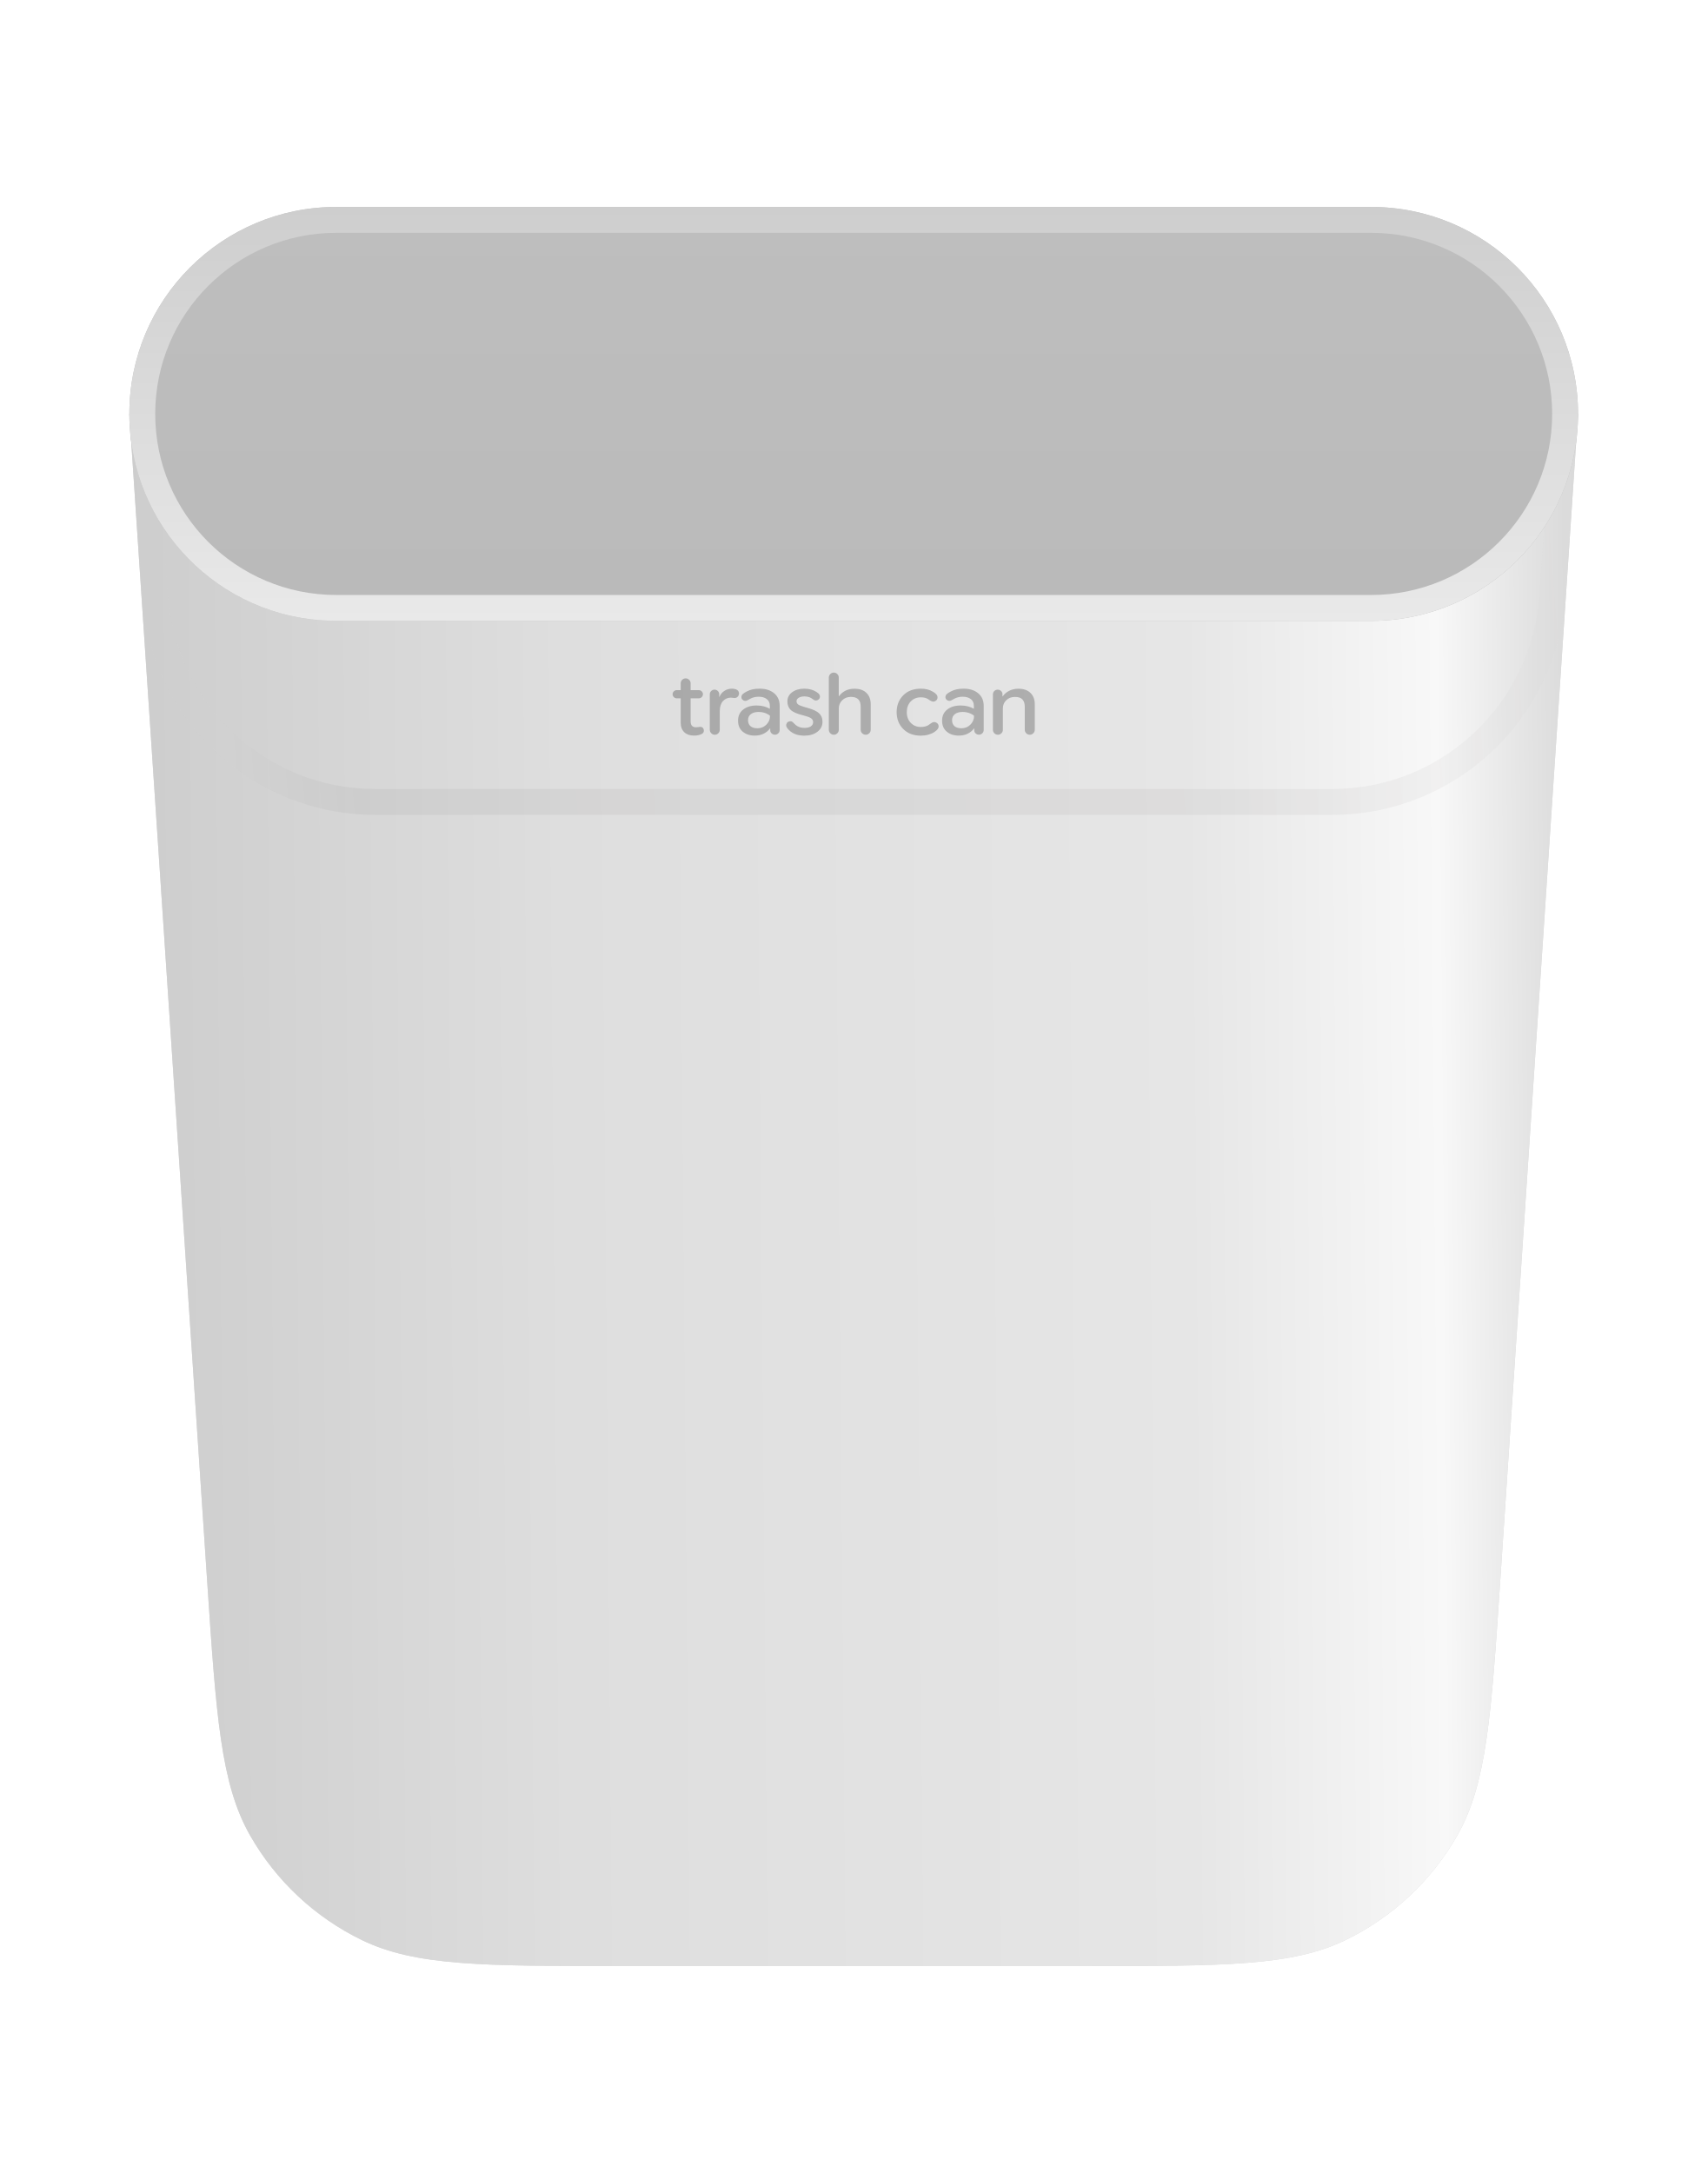
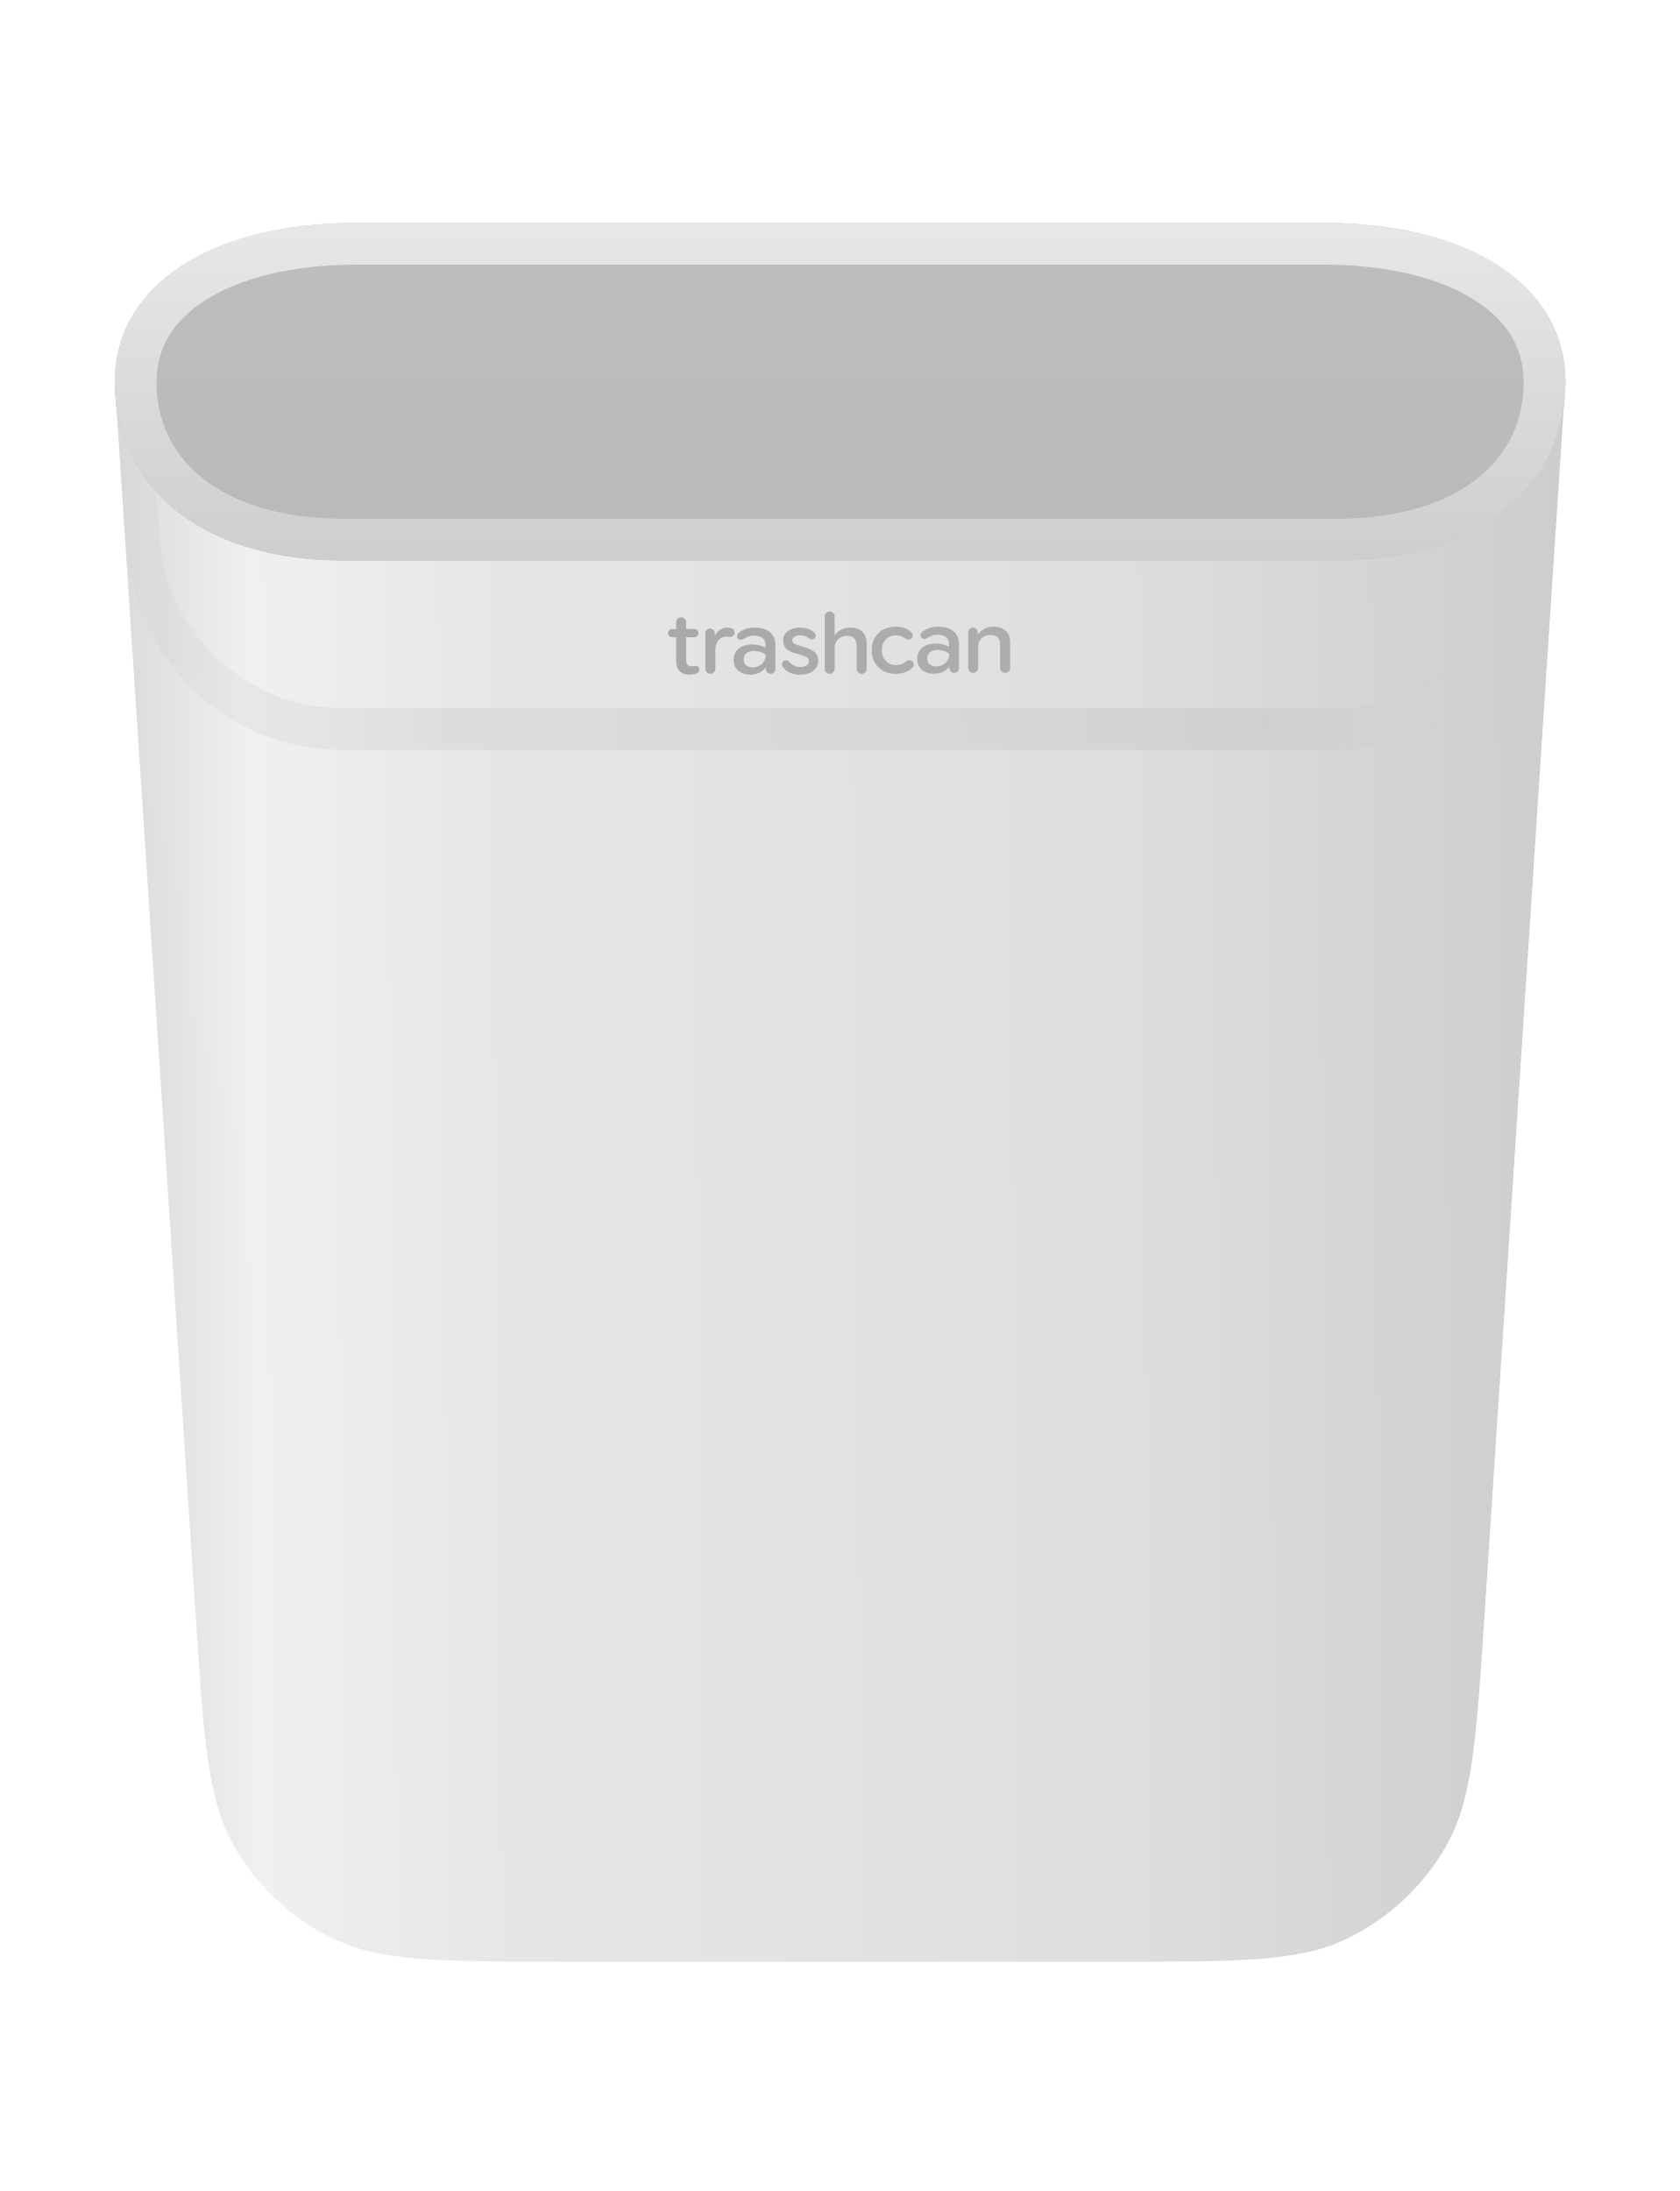
- <svg xmlns="http://www.w3.org/2000/svg" width="330" height="420" viewBox="0 0 330 420" fill="none">
-   <path d="M25 80H305L289.979 305.322C288.225 331.626 287.348 344.778 281.667 354.75C276.665 363.53 269.121 370.588 260.028 374.995C249.699 380 236.518 380 210.156 380H119.844C93.482 380 80.3 380 69.972 374.995C60.879 370.588 53.335 363.53 48.333 354.75C42.652 344.778 41.775 331.626 40.021 305.322L25 80Z" fill="#D9D9D9" />
-   <path d="M25 80H305L289.979 305.322C288.225 331.626 287.348 344.778 281.667 354.75C276.665 363.53 269.121 370.588 260.028 374.995C249.699 380 236.518 380 210.156 380H119.844C93.482 380 80.3 380 69.972 374.995C60.879 370.588 53.335 363.53 48.333 354.75C42.652 344.778 41.775 331.626 40.021 305.322L25 80Z" fill="url(#paint0_linear_201_216)" />
-   <path d="M304.994 80.178L302.494 115.178L302.493 115.177C301.021 138.961 281.303 157.5 257.471 157.5H72.529C48.689 157.5 28.965 138.949 27.505 115.153L25.007 80.178L29.993 79.822L32.493 114.822L32.494 114.834L32.495 114.847C33.794 136.005 51.331 152.5 72.529 152.5H257.471C278.669 152.5 296.207 136.005 297.505 114.847L297.506 114.834L297.507 114.822L300.007 79.822L304.994 80.178Z" fill="url(#paint1_linear_201_216)" fill-opacity="0.15" />
-   <path d="M155.459 133.11C155.944 133.11 156.373 133.165 156.743 133.271C157.113 133.373 157.449 133.519 157.754 133.711C158.059 133.898 158.261 134.073 158.359 134.238C158.463 134.403 158.499 134.584 158.467 134.775C158.434 134.961 158.336 135.108 158.179 135.22C158.021 135.337 157.859 135.395 157.69 135.396C157.522 135.39 157.376 135.34 157.256 135.244C157.142 135.149 156.991 135.048 156.807 134.941C156.627 134.83 156.428 134.746 156.211 134.692C155.999 134.634 155.751 134.605 155.469 134.604C155.001 134.604 154.628 134.697 154.355 134.878C154.085 135.053 153.951 135.272 153.95 135.532C153.95 135.766 154.048 135.972 154.243 136.147C154.445 136.318 155.056 136.544 156.074 136.821C157.097 137.093 157.834 137.436 158.286 137.847C158.742 138.257 158.969 138.801 158.97 139.482C158.97 140.292 158.642 140.945 157.983 141.44C157.33 141.936 156.496 142.188 155.483 142.188C154.858 142.187 154.323 142.107 153.877 141.953C153.431 141.799 153.042 141.585 152.715 141.313C152.396 141.038 152.18 140.793 152.065 140.581C151.951 140.362 151.923 140.153 151.982 139.961C152.042 139.77 152.152 139.622 152.314 139.521C152.488 139.426 152.667 139.388 152.847 139.409C153.026 139.425 153.176 139.509 153.296 139.653C153.416 139.792 153.582 139.951 153.794 140.132C154.012 140.308 154.263 140.446 154.546 140.547C154.829 140.643 155.149 140.688 155.508 140.688C156.008 140.688 156.41 140.592 156.709 140.396C157.008 140.193 157.158 139.925 157.158 139.595C157.158 139.255 157.016 138.99 156.729 138.804C156.44 138.617 155.925 138.433 155.19 138.252C154.042 137.969 153.252 137.622 152.822 137.212C152.398 136.802 152.188 136.253 152.188 135.566C152.188 134.836 152.495 134.242 153.11 133.789C153.725 133.337 154.508 133.111 155.459 133.11Z" fill="url(#paint2_linear_201_216)" />
-   <path d="M177.998 133.11C178.472 133.11 178.897 133.161 179.272 133.262C179.654 133.363 179.998 133.505 180.303 133.687C180.607 133.862 180.838 134.042 180.996 134.229C181.148 134.415 181.217 134.621 181.201 134.844C181.19 135.062 181.105 135.242 180.947 135.381C180.774 135.53 180.586 135.605 180.386 135.605C180.19 135.6 179.991 135.533 179.795 135.405C179.653 135.304 179.499 135.204 179.336 135.103C179.178 135.002 178.987 134.921 178.765 134.868C178.547 134.81 178.279 134.78 177.964 134.78C177.187 134.781 176.541 135.045 176.03 135.571C175.519 136.099 175.264 136.794 175.264 137.646C175.264 138.504 175.523 139.194 176.04 139.722C176.562 140.249 177.203 140.512 177.964 140.513C178.284 140.513 178.569 140.479 178.813 140.41C179.063 140.341 179.262 140.261 179.409 140.171C179.562 140.08 179.712 139.976 179.854 139.858C180.076 139.683 180.288 139.587 180.488 139.565C180.69 139.544 180.888 139.603 181.084 139.741C181.264 139.869 181.374 140.045 181.406 140.269C181.444 140.492 181.383 140.71 181.23 140.923C181.105 141.098 180.883 141.296 180.557 141.509C180.23 141.722 179.845 141.885 179.404 142.002C178.963 142.125 178.477 142.188 177.949 142.188C176.545 142.187 175.419 141.756 174.57 140.898C173.727 140.035 173.301 138.952 173.301 137.646C173.301 136.346 173.722 135.263 174.561 134.404C175.404 133.541 176.551 133.11 177.998 133.11Z" fill="url(#paint3_linear_201_216)" />
-   <path d="M132.524 131.118C132.791 131.118 133.018 131.215 133.203 131.401C133.392 131.587 133.486 131.81 133.486 132.07V133.389H135.049C135.276 133.389 135.468 133.469 135.625 133.623C135.782 133.777 135.864 133.962 135.864 134.18C135.864 134.393 135.783 134.581 135.625 134.741C135.468 134.895 135.276 134.975 135.049 134.976H133.486V139.458C133.486 139.826 133.576 140.106 133.75 140.293C133.924 140.478 134.193 140.571 134.551 140.571C134.67 140.571 134.792 140.558 134.917 140.537C135.041 140.516 135.177 140.504 135.322 140.493C135.469 140.477 135.607 140.506 135.732 140.586C135.863 140.666 135.952 140.792 136.001 140.957C136.06 141.132 136.065 141.296 136.011 141.45C135.962 141.604 135.864 141.726 135.718 141.816C135.571 141.907 135.36 141.991 135.088 142.065C134.816 142.14 134.5 142.178 134.141 142.178C133.34 142.178 132.713 141.96 132.256 141.528C131.799 141.092 131.568 140.468 131.567 139.653V134.976H130.815C130.593 134.975 130.402 134.895 130.239 134.741C130.081 134.581 130 134.393 130 134.18C130.001 133.962 130.082 133.777 130.239 133.623C130.402 133.469 130.593 133.389 130.815 133.389H131.567V132.07C131.568 131.81 131.661 131.588 131.846 131.401C132.036 131.215 132.263 131.118 132.524 131.118Z" fill="url(#paint4_linear_201_216)" />
-   <path fill-rule="evenodd" clip-rule="evenodd" d="M146.831 133.11C147.991 133.11 148.926 133.407 149.634 133.999C150.341 134.585 150.693 135.405 150.693 136.455V141.089C150.693 141.345 150.604 141.562 150.425 141.738C150.246 141.914 150.034 142.002 149.79 142.002C149.534 142.002 149.315 141.918 149.136 141.753C148.957 141.583 148.867 141.382 148.867 141.147V140.796H148.818C148.557 141.174 148.172 141.501 147.666 141.772C147.16 142.044 146.56 142.178 145.869 142.178C144.934 142.178 144.164 141.926 143.56 141.421C142.955 140.915 142.651 140.203 142.651 139.292C142.651 138.375 142.983 137.656 143.647 137.139C144.312 136.617 145.179 136.357 146.245 136.357C146.762 136.358 147.232 136.416 147.656 136.533C148.081 136.645 148.462 136.8 148.794 136.997V136.455C148.794 135.853 148.591 135.401 148.188 135.107C147.786 134.809 147.271 134.663 146.646 134.663C146.308 134.663 146.008 134.696 145.752 134.766C145.502 134.83 145.262 134.922 145.034 135.039C144.806 135.156 144.611 135.261 144.453 135.356C144.301 135.452 144.13 135.486 143.94 135.459C143.75 135.427 143.587 135.339 143.457 135.19C143.332 135.047 143.284 134.87 143.306 134.663C143.327 134.45 143.424 134.265 143.599 134.116C143.778 133.962 144.03 133.802 144.355 133.638C144.682 133.467 145.039 133.338 145.42 133.247C145.806 133.157 146.276 133.11 146.831 133.11ZM146.626 137.603C145.991 137.603 145.491 137.746 145.127 138.027C144.762 138.304 144.58 138.694 144.58 139.194C144.58 139.69 144.738 140.079 145.054 140.356C145.375 140.627 145.817 140.762 146.382 140.762C147.068 140.762 147.647 140.532 148.115 140.068C148.589 139.599 148.823 139.043 148.823 138.403V138.34C148.557 138.111 148.228 137.931 147.837 137.803C147.445 137.669 147.04 137.603 146.626 137.603Z" fill="url(#paint5_linear_201_216)" />
-   <path fill-rule="evenodd" clip-rule="evenodd" d="M186.27 133.11C187.428 133.111 188.36 133.408 189.067 133.999C189.775 134.585 190.132 135.405 190.132 136.455V141.089C190.132 141.345 190.038 141.562 189.858 141.738C189.679 141.913 189.468 142.002 189.224 142.002C188.968 142.002 188.749 141.918 188.569 141.753C188.391 141.583 188.301 141.381 188.301 141.147V140.796H188.252C187.991 141.174 187.606 141.501 187.1 141.772C186.594 142.044 185.993 142.178 185.303 142.178C184.368 142.178 183.597 141.926 182.993 141.421C182.389 140.915 182.085 140.203 182.085 139.292C182.085 138.375 182.417 137.656 183.081 137.139C183.745 136.616 184.612 136.358 185.679 136.357C186.196 136.357 186.67 136.416 187.095 136.533C187.518 136.645 187.896 136.8 188.228 136.997V136.455C188.228 135.853 188.025 135.401 187.622 135.107C187.219 134.81 186.704 134.663 186.079 134.663C185.742 134.663 185.446 134.697 185.19 134.766C184.94 134.83 184.701 134.922 184.473 135.039C184.244 135.156 184.049 135.261 183.892 135.356C183.74 135.452 183.569 135.485 183.379 135.459C183.189 135.427 183.026 135.339 182.896 135.19C182.771 135.047 182.718 134.87 182.739 134.663C182.761 134.45 182.858 134.265 183.032 134.116C183.212 133.962 183.467 133.803 183.794 133.638C184.12 133.468 184.473 133.338 184.854 133.247C185.24 133.156 185.714 133.11 186.27 133.11ZM186.064 137.603C185.428 137.603 184.925 137.745 184.561 138.027C184.196 138.304 184.014 138.694 184.014 139.194C184.014 139.69 184.172 140.079 184.487 140.356C184.808 140.628 185.255 140.762 185.82 140.762C186.505 140.761 187.081 140.531 187.549 140.068C188.022 139.599 188.262 139.043 188.262 138.403V138.34C187.995 138.111 187.663 137.931 187.271 137.803C186.879 137.67 186.477 137.603 186.064 137.603Z" fill="url(#paint6_linear_201_216)" />
-   <path d="M141.982 133.164C142.178 133.201 142.345 133.264 142.476 133.35C142.606 133.435 142.703 133.557 142.773 133.711C142.844 133.866 142.861 134.041 142.817 134.238C142.768 134.43 142.679 134.58 142.554 134.692C142.434 134.798 142.308 134.866 142.173 134.893C142.037 134.919 141.886 134.919 141.724 134.888C141.566 134.856 141.416 134.839 141.274 134.839C140.66 134.839 140.145 135.061 139.731 135.508C139.323 135.956 139.116 136.608 139.116 137.461V141.05C139.116 141.31 139.022 141.537 138.833 141.729C138.643 141.915 138.415 142.012 138.154 142.012C137.893 142.012 137.666 141.915 137.476 141.729C137.286 141.537 137.188 141.311 137.188 141.05V134.199C137.188 133.949 137.281 133.735 137.461 133.56C137.64 133.384 137.851 133.296 138.096 133.296C138.346 133.296 138.561 133.379 138.735 133.55C138.914 133.72 139.004 133.926 139.004 134.165V134.692H139.058C139.237 134.224 139.546 133.843 139.98 133.55C140.421 133.257 140.908 133.111 141.436 133.11C141.609 133.11 141.792 133.127 141.982 133.164Z" fill="url(#paint7_linear_201_216)" />
-   <path d="M161.157 130C161.419 130 161.646 130.092 161.831 130.278C162.021 130.465 162.114 130.691 162.114 130.952V134.551H162.173C162.456 134.14 162.849 133.797 163.35 133.525C163.856 133.254 164.46 133.12 165.161 133.12C166.152 133.12 166.921 133.387 167.466 133.926C168.015 134.458 168.291 135.192 168.291 136.123V141.05C168.291 141.316 168.193 141.542 168.003 141.729C167.812 141.915 167.586 142.012 167.324 142.012C167.058 142.011 166.831 141.915 166.641 141.729C166.45 141.542 166.353 141.316 166.353 141.05V136.582C166.353 135.943 166.195 135.465 165.874 135.156C165.558 134.847 165.088 134.693 164.468 134.692C163.782 134.692 163.219 134.914 162.778 135.352C162.343 135.788 162.124 136.311 162.124 136.924V141.05C162.124 141.316 162.026 141.542 161.836 141.729C161.651 141.915 161.424 142.012 161.157 142.012C160.897 142.011 160.673 141.915 160.483 141.729C160.293 141.542 160.195 141.316 160.195 141.05V130.952C160.195 130.691 160.293 130.465 160.483 130.278C160.673 130.093 160.898 130.001 161.157 130Z" fill="url(#paint8_linear_201_216)" />
-   <path d="M196.841 133.12C197.841 133.12 198.615 133.388 199.165 133.926C199.72 134.458 200 135.191 200 136.123V141.05C200 141.316 199.902 141.542 199.712 141.729C199.522 141.915 199.299 142.011 199.038 142.012C198.771 142.012 198.54 141.915 198.35 141.729C198.16 141.542 198.066 141.316 198.066 141.05V136.587C198.066 135.985 197.916 135.52 197.617 135.195C197.323 134.865 196.84 134.702 196.172 134.702C195.497 134.702 194.938 134.912 194.497 135.332C194.056 135.753 193.833 136.289 193.833 136.934V141.05C193.833 141.316 193.739 141.542 193.55 141.729C193.365 141.915 193.138 142.012 192.871 142.012C192.61 142.012 192.383 141.915 192.192 141.729C192.003 141.542 191.909 141.316 191.909 141.05V134.204C191.91 133.954 191.999 133.74 192.178 133.564C192.363 133.384 192.582 133.296 192.832 133.296C193.082 133.296 193.297 133.38 193.477 133.55C193.661 133.72 193.755 133.926 193.755 134.165V134.59H193.804C194.103 134.148 194.516 133.792 195.044 133.525C195.572 133.254 196.172 133.12 196.841 133.12Z" fill="url(#paint9_linear_201_216)" />
-   <path d="M265 40C287.091 40 305 57.909 305 80C305 102.091 287.091 120 265 120H65C42.909 120 25 102.091 25 80C25 57.909 42.909 40 65 40H265Z" fill="url(#paint10_linear_201_216)" />
-   <path fill-rule="evenodd" clip-rule="evenodd" d="M265 40C287.091 40 305 57.909 305 80C305 102.091 287.091 120 265 120H65L63.968 119.987C42.353 119.44 25 101.746 25 80C25 57.909 42.909 40 65 40H265ZM65 45C45.67 45 30 60.67 30 80C30 99.33 45.67 115 65 115H265C284.33 115 300 99.33 300 80C300 60.67 284.33 45 265 45H65Z" fill="url(#paint11_linear_201_216)" />
+ <svg xmlns="http://www.w3.org/2000/svg" width="322" height="420" viewBox="0 0 322 420" fill="none">
+   <path d="M284.544 310.255C283.024 333.426 282.263 345.012 277.267 353.798C272.868 361.533 266.227 367.753 258.221 371.636C249.127 376.046 237.516 376.047 214.295 376.047H107.797C84.576 376.047 72.965 376.046 63.871 371.636C55.865 367.753 49.223 361.533 44.824 353.798C39.828 345.012 39.068 333.426 37.548 310.255L22 73.256H300.091L284.544 310.255Z" fill="url(#paint0_linear_205_31)" />
+   <path d="M30.59 102.876L30.594 102.933C31.848 121.403 47.197 135.744 65.71 135.744H256.07C274.515 135.744 289.819 121.482 291.118 103.084L291.12 103.061L291.122 103.038L293.738 71.207L300 72L298 103.5L298.001 103.501C296.406 126.089 278.714 143.744 256.07 143.744H65.71C43.008 143.744 25.567 126.142 24 103.5L22 72L27.973 71.044L30.59 102.876Z" fill="url(#paint1_linear_205_31)" fill-opacity="0.15" />
+   <path d="M153.38 120.305C153.862 120.305 154.289 120.359 154.657 120.465C155.025 120.566 155.359 120.712 155.662 120.903C155.965 121.088 156.167 121.263 156.264 121.427C156.367 121.592 156.403 121.771 156.371 121.962C156.338 122.147 156.241 122.293 156.085 122.404C155.928 122.521 155.767 122.579 155.599 122.579C155.431 122.574 155.286 122.524 155.167 122.428C155.053 122.333 154.904 122.233 154.72 122.127C154.542 122.016 154.344 121.932 154.128 121.879C153.917 121.821 153.671 121.792 153.39 121.792C152.925 121.792 152.554 121.884 152.283 122.064C152.014 122.239 151.881 122.456 151.88 122.715C151.88 122.948 151.977 123.153 152.172 123.328C152.372 123.497 152.98 123.722 153.992 123.998C155.009 124.269 155.742 124.61 156.191 125.019C156.645 125.427 156.871 125.969 156.871 126.647C156.871 127.453 156.545 128.102 155.89 128.595C155.241 129.089 154.412 129.339 153.405 129.339C152.783 129.339 152.251 129.259 151.808 129.106C151.364 128.952 150.977 128.74 150.652 128.469C150.335 128.195 150.12 127.951 150.006 127.74C149.893 127.523 149.864 127.314 149.924 127.123C149.984 126.933 150.093 126.786 150.254 126.685C150.427 126.59 150.605 126.553 150.783 126.574C150.962 126.59 151.111 126.673 151.23 126.817C151.349 126.954 151.514 127.113 151.725 127.293C151.942 127.468 152.191 127.605 152.473 127.706C152.754 127.801 153.072 127.847 153.429 127.847C153.927 127.847 154.326 127.751 154.623 127.555C154.921 127.354 155.07 127.087 155.07 126.758C155.07 126.42 154.928 126.157 154.643 125.971C154.356 125.785 153.844 125.602 153.113 125.422C151.972 125.141 151.187 124.795 150.759 124.387C150.337 123.979 150.128 123.433 150.128 122.749C150.128 122.022 150.434 121.431 151.045 120.98C151.656 120.53 152.435 120.305 153.38 120.305Z" fill="url(#paint2_linear_205_31)" />
+   <path d="M171.769 120.13C172.239 120.13 172.662 120.18 173.036 120.281C173.415 120.381 173.757 120.523 174.06 120.703C174.362 120.878 174.593 121.058 174.749 121.243C174.901 121.428 174.969 121.633 174.953 121.855C174.943 122.072 174.858 122.252 174.701 122.39C174.528 122.538 174.342 122.613 174.143 122.613C173.948 122.608 173.75 122.541 173.555 122.414C173.415 122.313 173.261 122.213 173.099 122.113C172.942 122.012 172.752 121.932 172.531 121.879C172.315 121.821 172.048 121.792 171.735 121.792C170.962 121.792 170.32 122.055 169.812 122.579C169.303 123.104 169.05 123.796 169.05 124.644C169.05 125.498 169.308 126.185 169.822 126.71C170.341 127.235 170.978 127.497 171.735 127.497C172.053 127.497 172.336 127.464 172.579 127.395C172.828 127.326 173.026 127.247 173.172 127.157C173.323 127.067 173.473 126.963 173.613 126.846C173.834 126.672 174.045 126.576 174.245 126.554C174.445 126.533 174.642 126.591 174.837 126.729C175.015 126.857 175.125 127.031 175.157 127.254C175.195 127.476 175.134 127.694 174.982 127.905C174.858 128.08 174.637 128.277 174.313 128.488C173.988 128.7 173.605 128.863 173.167 128.979C172.728 129.101 172.245 129.164 171.72 129.164C170.324 129.164 169.205 128.735 168.361 127.881C167.522 127.022 167.099 125.943 167.098 124.644C167.098 123.35 167.517 122.272 168.351 121.418C169.19 120.559 170.33 120.13 171.769 120.13Z" fill="url(#paint3_linear_205_31)" />
+   <path d="M130.578 118.322C130.843 118.322 131.069 118.419 131.253 118.604C131.441 118.789 131.534 119.011 131.534 119.27V120.582H133.088C133.314 120.582 133.504 120.662 133.661 120.815C133.817 120.968 133.898 121.153 133.899 121.369C133.899 121.581 133.818 121.769 133.661 121.928C133.504 122.081 133.314 122.161 133.088 122.161H131.534V126.622C131.534 126.988 131.623 127.268 131.797 127.453C131.97 127.638 132.237 127.73 132.593 127.73C132.711 127.73 132.833 127.717 132.957 127.696C133.08 127.675 133.215 127.663 133.36 127.653C133.506 127.637 133.643 127.666 133.768 127.745C133.897 127.824 133.986 127.95 134.035 128.114C134.094 128.289 134.098 128.452 134.044 128.605C133.996 128.758 133.898 128.879 133.753 128.969C133.607 129.06 133.397 129.143 133.127 129.217C132.856 129.292 132.542 129.329 132.185 129.329C131.389 129.329 130.766 129.113 130.311 128.683C129.857 128.248 129.627 127.627 129.627 126.817V122.161H128.879C128.658 122.161 128.468 122.081 128.306 121.928C128.149 121.769 128.068 121.581 128.068 121.369C128.069 121.153 128.15 120.968 128.306 120.815C128.468 120.662 128.658 120.582 128.879 120.582H129.627V119.27C129.627 119.011 129.72 118.789 129.903 118.604C130.093 118.418 130.318 118.322 130.578 118.322Z" fill="url(#paint4_linear_205_31)" />
+   <path fill-rule="evenodd" clip-rule="evenodd" d="M144.802 120.305C145.955 120.305 146.885 120.6 147.589 121.189C148.292 121.773 148.642 122.589 148.642 123.634V128.245C148.642 128.5 148.554 128.717 148.375 128.892C148.197 129.066 147.987 129.154 147.744 129.154C147.49 129.154 147.272 129.071 147.094 128.906C146.915 128.737 146.827 128.537 146.827 128.304V127.954H146.778C146.518 128.331 146.136 128.655 145.632 128.926C145.129 129.196 144.533 129.329 143.846 129.329C142.916 129.329 142.15 129.078 141.55 128.576C140.949 128.072 140.647 127.364 140.647 126.457C140.647 125.545 140.977 124.829 141.637 124.314C142.297 123.795 143.159 123.536 144.22 123.536C144.733 123.537 145.201 123.595 145.623 123.711C146.045 123.823 146.424 123.977 146.754 124.173V123.634C146.754 123.034 146.552 122.584 146.152 122.292C145.752 121.996 145.239 121.85 144.618 121.85C144.282 121.85 143.984 121.883 143.729 121.952C143.481 122.016 143.242 122.108 143.016 122.224C142.789 122.341 142.595 122.445 142.438 122.54C142.287 122.635 142.117 122.669 141.928 122.642C141.739 122.61 141.577 122.523 141.448 122.375C141.324 122.232 141.276 122.056 141.297 121.85C141.319 121.638 141.415 121.454 141.588 121.306C141.767 121.153 142.018 120.994 142.341 120.83C142.666 120.66 143.02 120.531 143.399 120.441C143.783 120.351 144.251 120.305 144.802 120.305ZM144.598 124.776C143.967 124.776 143.47 124.918 143.108 125.198C142.746 125.474 142.565 125.862 142.564 126.36C142.564 126.853 142.721 127.241 143.035 127.516C143.354 127.786 143.794 127.92 144.356 127.92C145.038 127.92 145.614 127.691 146.079 127.23C146.55 126.763 146.783 126.209 146.783 125.573V125.509C146.518 125.282 146.192 125.102 145.802 124.975C145.413 124.842 145.01 124.776 144.598 124.776Z" fill="url(#paint5_linear_205_31)" />
+   <path fill-rule="evenodd" clip-rule="evenodd" d="M179.993 120.13C181.144 120.13 182.071 120.426 182.774 121.014C183.478 121.598 183.833 122.414 183.833 123.459V128.07C183.833 128.325 183.739 128.542 183.561 128.717C183.382 128.891 183.173 128.979 182.93 128.979C182.675 128.979 182.458 128.896 182.279 128.731C182.102 128.562 182.012 128.361 182.012 128.129V127.779H181.964C181.704 128.155 181.321 128.48 180.818 128.751C180.315 129.021 179.718 129.154 179.031 129.154C178.101 129.154 177.335 128.904 176.735 128.401C176.134 127.897 175.832 127.189 175.832 126.282C175.832 125.37 176.162 124.654 176.822 124.139C177.483 123.619 178.345 123.362 179.405 123.362C179.919 123.362 180.391 123.42 180.813 123.536C181.234 123.648 181.61 123.802 181.939 123.998V123.459C181.939 122.859 181.738 122.409 181.337 122.117C180.937 121.821 180.425 121.675 179.803 121.675C179.468 121.675 179.174 121.709 178.92 121.777C178.671 121.841 178.433 121.933 178.206 122.049C177.979 122.166 177.785 122.27 177.628 122.365C177.477 122.46 177.307 122.493 177.119 122.467C176.929 122.436 176.768 122.348 176.638 122.2C176.514 122.057 176.461 121.882 176.483 121.675C176.504 121.463 176.601 121.28 176.774 121.131C176.952 120.977 177.206 120.819 177.531 120.655C177.855 120.485 178.207 120.356 178.585 120.266C178.969 120.176 179.44 120.13 179.993 120.13ZM179.789 124.601C179.155 124.601 178.656 124.742 178.293 125.024C177.931 125.299 177.75 125.687 177.75 126.185C177.75 126.678 177.907 127.066 178.221 127.342C178.54 127.612 178.983 127.745 179.546 127.745C180.227 127.744 180.8 127.515 181.264 127.055C181.735 126.588 181.973 126.034 181.973 125.398V125.335C181.708 125.106 181.377 124.927 180.988 124.8C180.599 124.668 180.199 124.601 179.789 124.601Z" fill="url(#paint6_linear_205_31)" />
+   <path d="M139.982 120.358C140.176 120.395 140.342 120.458 140.472 120.543C140.601 120.628 140.698 120.749 140.768 120.903C140.838 121.056 140.855 121.231 140.812 121.427C140.763 121.618 140.674 121.768 140.55 121.879C140.431 121.985 140.306 122.052 140.171 122.079C140.036 122.105 139.886 122.105 139.724 122.074C139.568 122.042 139.418 122.025 139.278 122.025C138.667 122.025 138.155 122.246 137.744 122.691C137.338 123.137 137.132 123.786 137.132 124.635V128.207C137.132 128.466 137.039 128.691 136.85 128.882C136.661 129.068 136.435 129.164 136.175 129.164C135.916 129.164 135.69 129.068 135.501 128.882C135.312 128.691 135.214 128.466 135.214 128.207V121.389C135.214 121.139 135.307 120.927 135.486 120.752C135.665 120.577 135.874 120.49 136.117 120.49C136.366 120.49 136.58 120.572 136.753 120.742C136.931 120.912 137.02 121.117 137.02 121.355V121.879H137.074C137.252 121.413 137.559 121.034 137.991 120.742C138.429 120.451 138.913 120.305 139.438 120.305C139.611 120.305 139.793 120.321 139.982 120.358Z" fill="url(#paint7_linear_205_31)" />
+   <path d="M159.046 117.209C159.306 117.209 159.532 117.301 159.716 117.486C159.905 117.672 159.997 117.897 159.997 118.157V121.738H160.056C160.337 121.33 160.728 120.989 161.226 120.718C161.729 120.448 162.329 120.315 163.027 120.315C164.012 120.315 164.777 120.581 165.318 121.116C165.864 121.647 166.138 122.376 166.139 123.303V128.207C166.139 128.471 166.041 128.696 165.852 128.882C165.663 129.068 165.437 129.164 165.177 129.164C164.913 129.164 164.687 129.067 164.498 128.882C164.308 128.696 164.211 128.472 164.211 128.207V123.76C164.211 123.124 164.054 122.649 163.735 122.341C163.422 122.033 162.954 121.879 162.337 121.879C161.655 121.879 161.096 122.1 160.658 122.535C160.225 122.97 160.007 123.491 160.007 124.1V128.207C160.007 128.472 159.91 128.696 159.721 128.882C159.537 129.068 159.311 129.164 159.046 129.164C158.787 129.163 158.565 129.067 158.376 128.882C158.187 128.696 158.09 128.472 158.09 128.207V118.157C158.09 117.897 158.186 117.672 158.376 117.486C158.564 117.302 158.788 117.21 159.046 117.209Z" fill="url(#paint8_linear_205_31)" />
+   <path d="M190.503 120.14C191.498 120.14 192.267 120.407 192.814 120.941C193.365 121.472 193.643 122.201 193.644 123.128V128.032C193.644 128.297 193.547 128.521 193.357 128.707C193.168 128.892 192.946 128.989 192.687 128.989C192.422 128.989 192.192 128.893 192.003 128.707C191.814 128.522 191.721 128.296 191.721 128.032V123.59C191.721 122.991 191.572 122.528 191.275 122.205C190.983 121.877 190.502 121.714 189.838 121.714C189.167 121.714 188.611 121.923 188.173 122.341C187.734 122.76 187.512 123.293 187.512 123.935V128.032C187.512 128.296 187.419 128.522 187.231 128.707C187.047 128.893 186.821 128.989 186.556 128.989C186.296 128.989 186.071 128.893 185.881 128.707C185.693 128.522 185.6 128.296 185.6 128.032V121.218C185.6 120.97 185.688 120.756 185.867 120.582C186.05 120.402 186.269 120.315 186.517 120.315C186.765 120.315 186.98 120.398 187.158 120.567C187.341 120.737 187.434 120.942 187.435 121.18V121.602H187.483C187.781 121.162 188.192 120.808 188.716 120.543C189.241 120.273 189.838 120.14 190.503 120.14Z" fill="url(#paint9_linear_205_31)" />
+   <path d="M253.743 42.732C281.142 42.733 300.091 54.376 300.091 73.256C300.091 92.136 284.801 107.441 256.183 107.441H65.909C37.291 107.441 22 92.136 22 73.256C22 54.376 40.95 42.733 68.349 42.732H253.743Z" fill="url(#paint10_linear_205_31)" />
+   <path fill-rule="evenodd" clip-rule="evenodd" d="M253.743 42.732C281.142 42.733 300.091 54.376 300.091 73.256L300.08 74.138C299.61 92.611 284.355 107.441 256.183 107.441H65.909L64.577 107.431C37.257 106.97 22.473 92.317 22.011 74.138L22 73.256C22 54.671 40.362 43.098 67.07 42.741L68.349 42.732H253.743ZM68.349 50.732C55.648 50.733 45.718 53.451 39.239 57.635C33.011 61.657 30 66.923 30 73.256C30 80.4 32.828 86.671 38.353 91.291C43.976 95.991 52.981 99.441 65.909 99.441H256.182C269.109 99.441 278.115 95.991 283.737 91.291C289.263 86.671 292.091 80.4 292.091 73.256C292.091 66.922 289.08 61.657 282.852 57.635C276.372 53.451 266.443 50.732 253.742 50.732H68.349Z" fill="url(#paint11_linear_205_31)" />
  <defs>
-     <linearGradient id="paint0_linear_201_216" x1="305" y1="210" x2="25.021" y2="212.442" gradientUnits="userSpaceOnUse">
-       <stop stop-color="#D9D9D9" />
-       <stop offset="0.095" stop-color="#F8F8F8" />
-       <stop offset="0.269" stop-color="#E6E6E6" />
-       <stop offset="0.699" stop-color="#DEDEDE" />
-       <stop offset="1" stop-color="#CDCDCD" />
+     <linearGradient id="paint0_linear_205_31" x1="300.091" y1="209.389" x2="22.022" y2="211.846" gradientUnits="userSpaceOnUse">
+       <stop stop-color="#CDCDCD" />
+       <stop offset="0.301" stop-color="#DEDEDE" />
+       <stop offset="0.731" stop-color="#E6E6E6" />
+       <stop offset="0.905" stop-color="#F0F0F0" />
+       <stop offset="1" stop-color="#D9D9D9" />
    </linearGradient>
-     <linearGradient id="paint1_linear_201_216" x1="32.993" y1="498.181" x2="337.245" y2="473.519" gradientUnits="userSpaceOnUse">
-       <stop stop-color="#CECECE" />
-       <stop offset="0.13" stop-color="#CECECE" />
-       <stop offset="0.212" stop-color="#999999" />
-       <stop offset="0.764" stop-color="#A8A4A4" />
-       <stop offset="1" stop-color="#DFDFDF" />
+     <linearGradient id="paint1_linear_205_31" x1="28.044" y1="491.904" x2="334.148" y2="466.431" gradientUnits="userSpaceOnUse">
+       <stop stop-color="#DFDFDF" />
+       <stop offset="0.236" stop-color="#A8A4A4" />
+       <stop offset="0.788" stop-color="#999999" />
+       <stop offset="0.87" stop-color="#CECECE" />
+       <stop offset="1" stop-color="#CECECE" />
    </linearGradient>
-     <linearGradient id="paint2_linear_201_216" x1="25" y1="210" x2="305" y2="210" gradientUnits="userSpaceOnUse">
+     <linearGradient id="paint2_linear_205_31" x1="22" y1="209.39" x2="317.143" y2="209.39" gradientUnits="userSpaceOnUse">
      <stop stop-color="#A3A3A3" />
      <stop offset="1" stop-color="#B4B4B4" />
    </linearGradient>
-     <linearGradient id="paint3_linear_201_216" x1="25" y1="210" x2="305" y2="210" gradientUnits="userSpaceOnUse">
+     <linearGradient id="paint3_linear_205_31" x1="22" y1="209.39" x2="317.143" y2="209.39" gradientUnits="userSpaceOnUse">
      <stop stop-color="#A3A3A3" />
      <stop offset="1" stop-color="#B4B4B4" />
    </linearGradient>
-     <linearGradient id="paint4_linear_201_216" x1="25" y1="210" x2="305" y2="210" gradientUnits="userSpaceOnUse">
+     <linearGradient id="paint4_linear_205_31" x1="22" y1="209.39" x2="317.143" y2="209.39" gradientUnits="userSpaceOnUse">
      <stop stop-color="#A3A3A3" />
      <stop offset="1" stop-color="#B4B4B4" />
    </linearGradient>
-     <linearGradient id="paint5_linear_201_216" x1="25" y1="210" x2="305" y2="210" gradientUnits="userSpaceOnUse">
+     <linearGradient id="paint5_linear_205_31" x1="22" y1="209.39" x2="317.143" y2="209.39" gradientUnits="userSpaceOnUse">
      <stop stop-color="#A3A3A3" />
      <stop offset="1" stop-color="#B4B4B4" />
    </linearGradient>
-     <linearGradient id="paint6_linear_201_216" x1="25" y1="210" x2="305" y2="210" gradientUnits="userSpaceOnUse">
+     <linearGradient id="paint6_linear_205_31" x1="22" y1="209.39" x2="317.143" y2="209.39" gradientUnits="userSpaceOnUse">
      <stop stop-color="#A3A3A3" />
      <stop offset="1" stop-color="#B4B4B4" />
    </linearGradient>
-     <linearGradient id="paint7_linear_201_216" x1="25" y1="210" x2="305" y2="210" gradientUnits="userSpaceOnUse">
+     <linearGradient id="paint7_linear_205_31" x1="22" y1="209.39" x2="317.143" y2="209.39" gradientUnits="userSpaceOnUse">
      <stop stop-color="#A3A3A3" />
      <stop offset="1" stop-color="#B4B4B4" />
    </linearGradient>
-     <linearGradient id="paint8_linear_201_216" x1="25" y1="210" x2="305" y2="210" gradientUnits="userSpaceOnUse">
+     <linearGradient id="paint8_linear_205_31" x1="22" y1="209.39" x2="317.143" y2="209.39" gradientUnits="userSpaceOnUse">
      <stop stop-color="#A3A3A3" />
      <stop offset="1" stop-color="#B4B4B4" />
    </linearGradient>
-     <linearGradient id="paint9_linear_201_216" x1="25" y1="210" x2="305" y2="210" gradientUnits="userSpaceOnUse">
+     <linearGradient id="paint9_linear_205_31" x1="22" y1="209.39" x2="317.143" y2="209.39" gradientUnits="userSpaceOnUse">
      <stop stop-color="#A3A3A3" />
      <stop offset="1" stop-color="#B4B4B4" />
    </linearGradient>
-     <linearGradient id="paint10_linear_201_216" x1="165" y1="40" x2="165" y2="380" gradientUnits="userSpaceOnUse">
+     <linearGradient id="paint10_linear_205_31" x1="161.046" y1="23.866" x2="161.046" y2="376.049" gradientUnits="userSpaceOnUse">
      <stop stop-color="#BEBEBE" />
      <stop offset="1" stop-color="#ACACAC" />
    </linearGradient>
-     <linearGradient id="paint11_linear_201_216" x1="165" y1="120" x2="165" y2="40" gradientUnits="userSpaceOnUse">
-       <stop stop-color="#E9E9E9" />
-       <stop offset="1" stop-color="#CECECE" />
+     <linearGradient id="paint11_linear_205_31" x1="161.045" y1="107.441" x2="161.045" y2="39.07" gradientUnits="userSpaceOnUse">
+       <stop stop-color="#CECECE" />
+       <stop offset="1" stop-color="#E9E9E9" />
    </linearGradient>
  </defs>
</svg>
